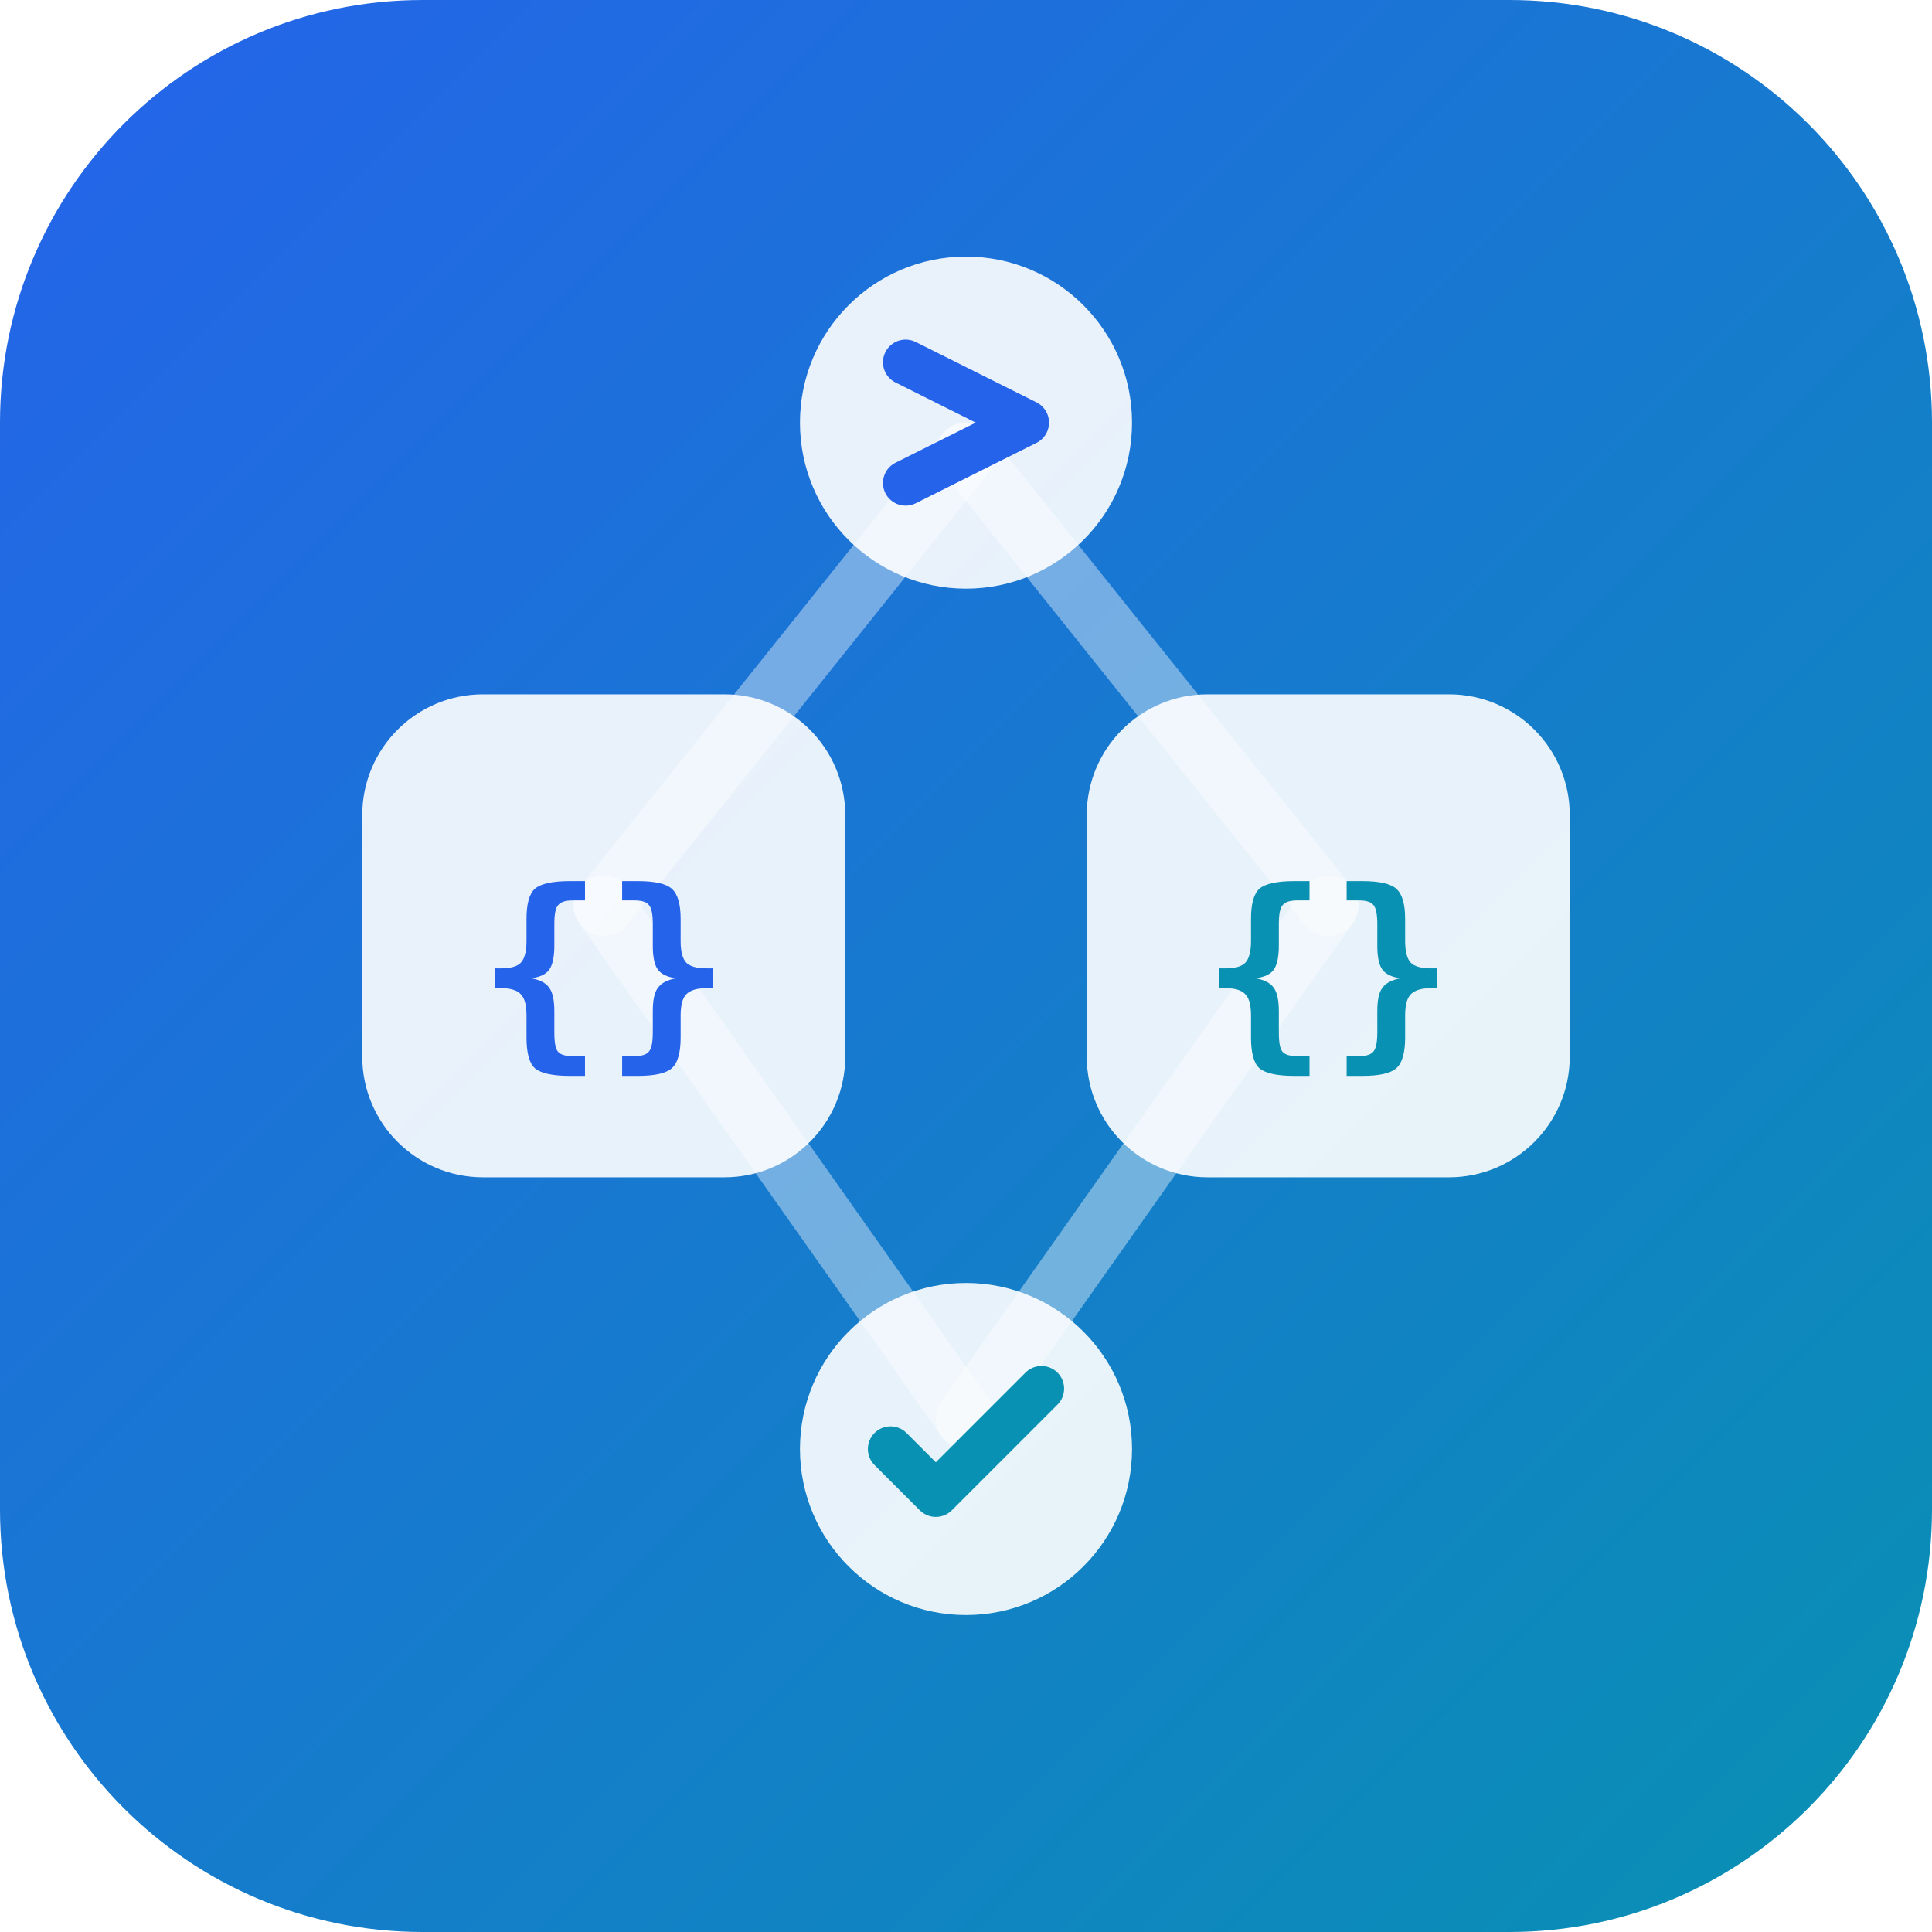
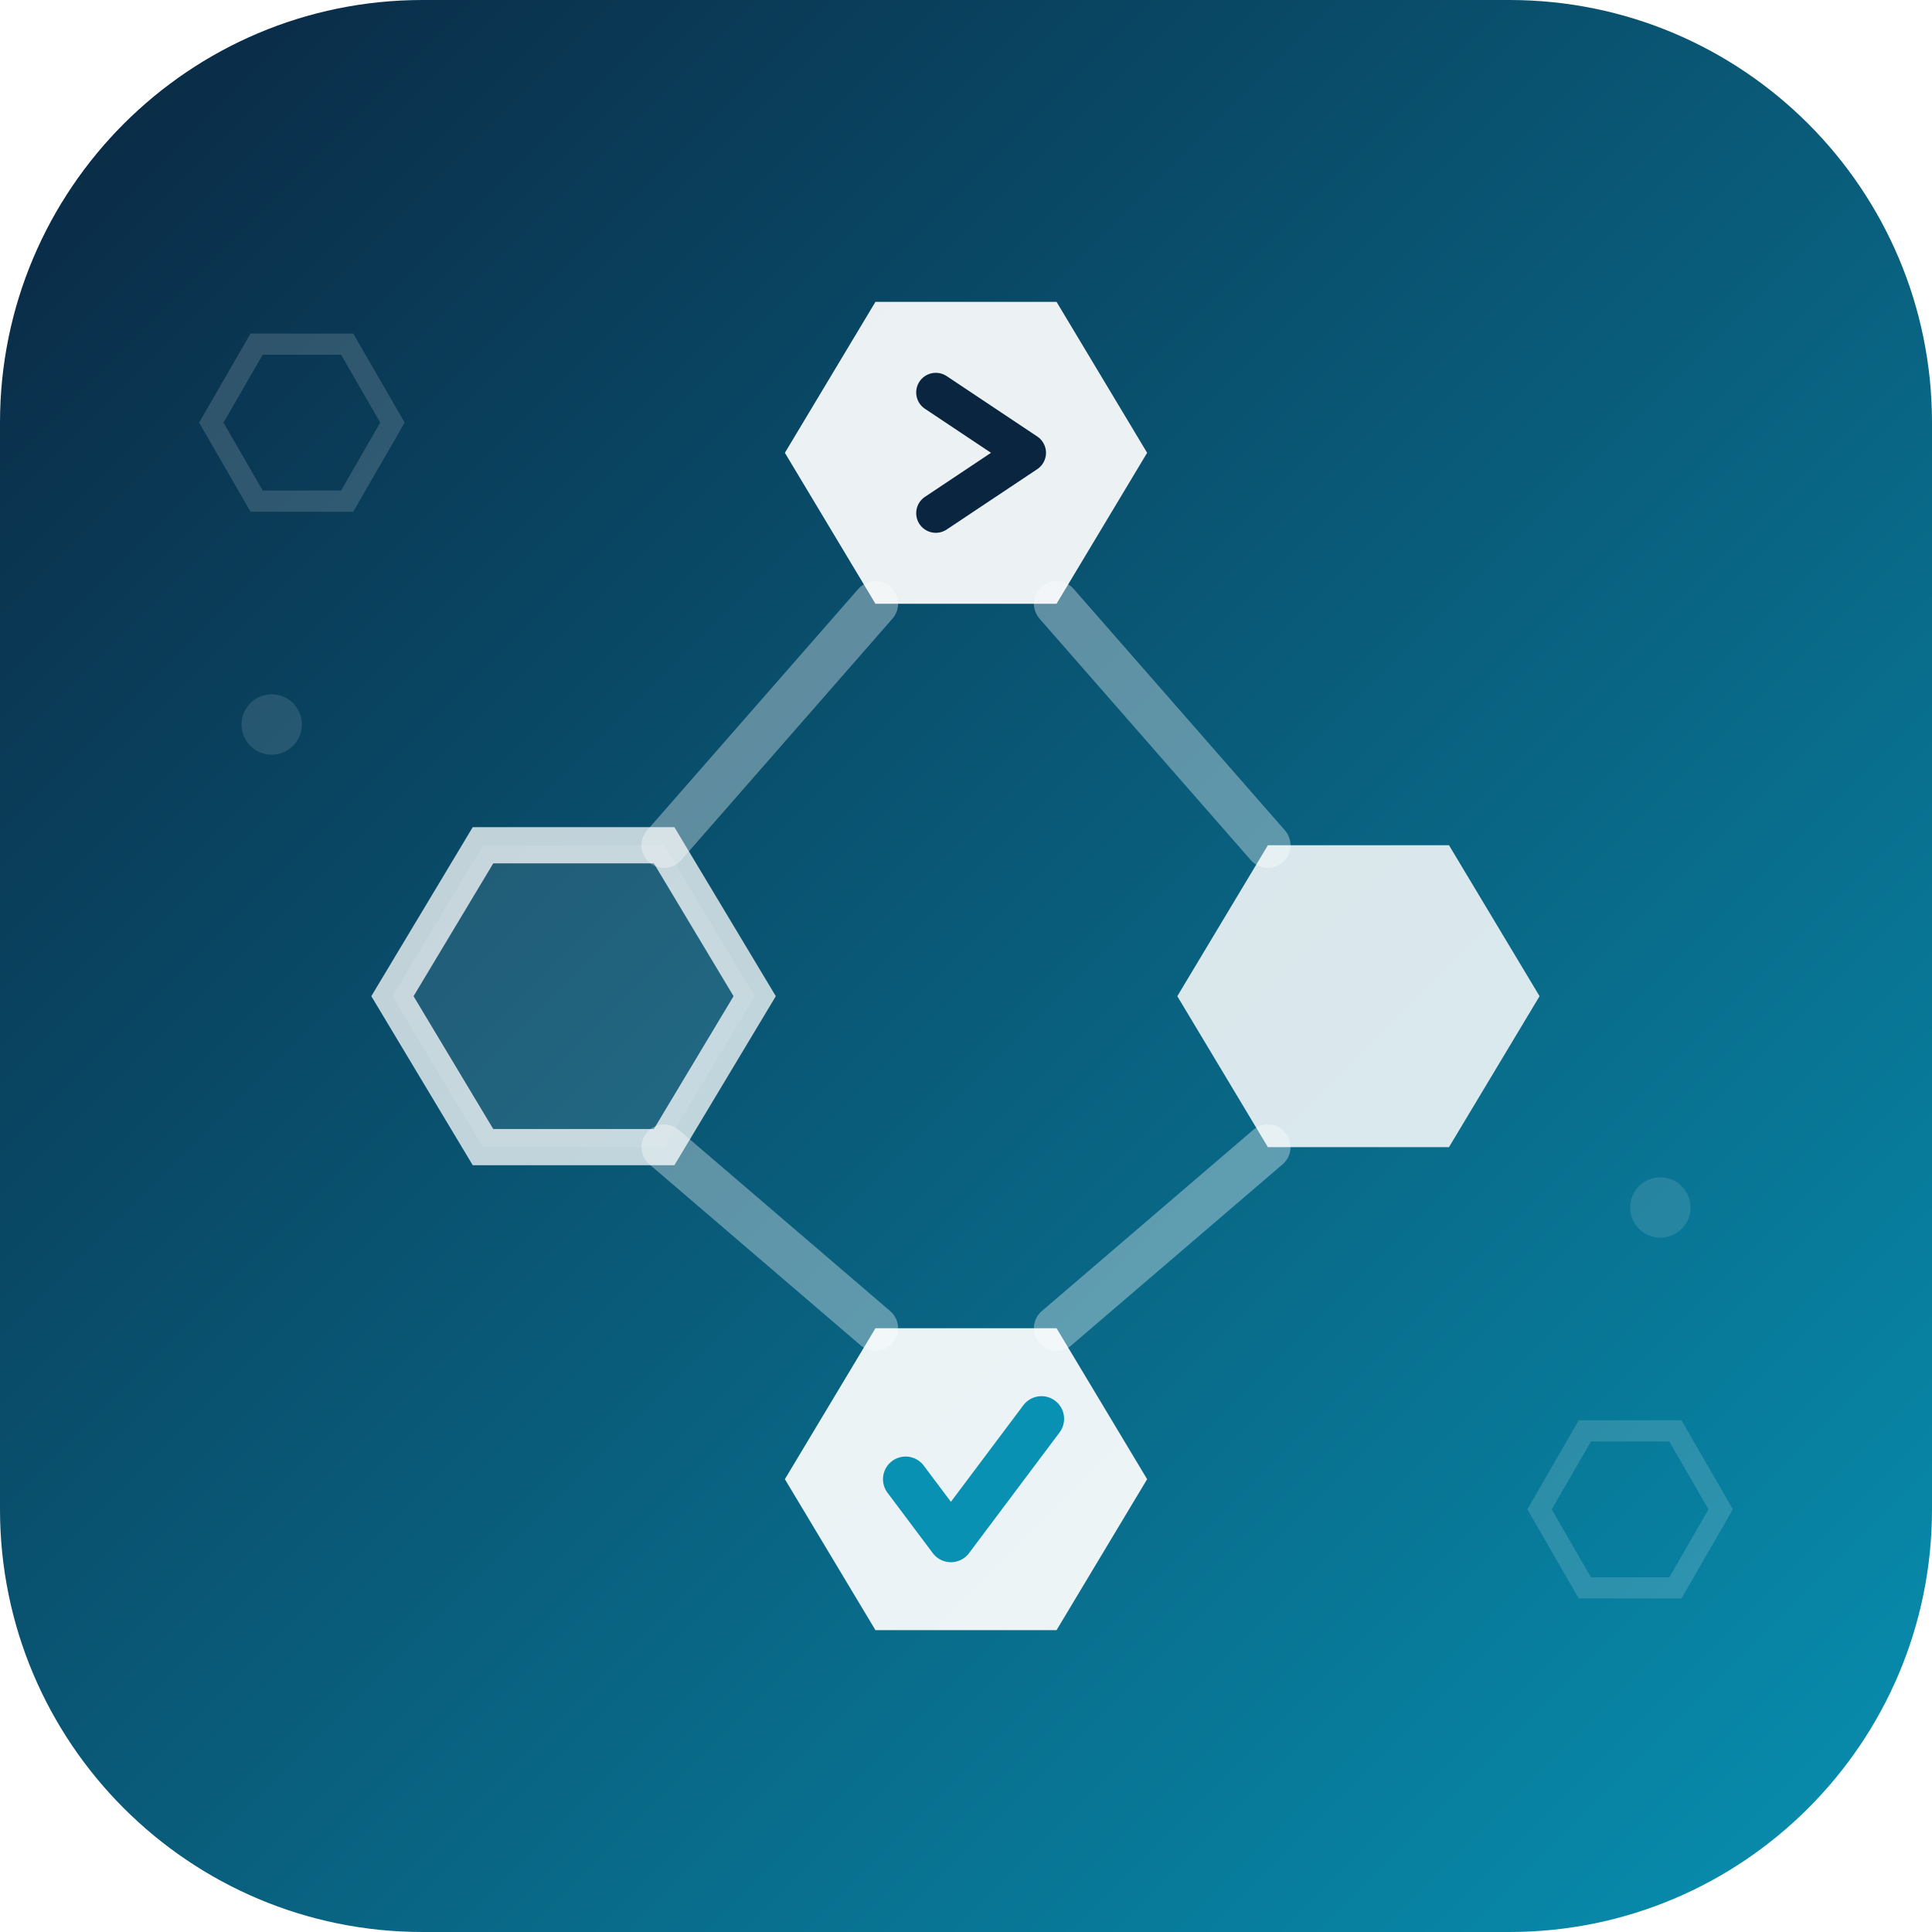
<svg xmlns="http://www.w3.org/2000/svg" viewBox="0 0 64 64" fill="none">
  <defs>
    <linearGradient id="bg" x1="0%" y1="0%" x2="100%" y2="100%">
-       <stop offset="0%" stop-color="#2563eb" />
+       <stop offset="0%" stop-color="#0a2540" />
      <stop offset="100%" stop-color="#0891b2" />
    </linearGradient>
  </defs>
  <rect width="64" height="64" rx="14" fill="url(#bg)" />
-   <line x1="32" y1="15" x2="20" y2="30" stroke="rgba(255,255,255,0.4)" stroke-width="2" stroke-linecap="round" />
-   <line x1="32" y1="15" x2="44" y2="30" stroke="rgba(255,255,255,0.4)" stroke-width="2" stroke-linecap="round" />
-   <line x1="20" y1="30" x2="32" y2="47" stroke="rgba(255,255,255,0.4)" stroke-width="2" stroke-linecap="round" />
-   <line x1="44" y1="30" x2="32" y2="47" stroke="rgba(255,255,255,0.4)" stroke-width="2" stroke-linecap="round" />
-   <circle cx="32" cy="14" r="5.5" fill="rgba(255,255,255,0.9)" />
-   <path d="M30 12 L34 14 L30 16" stroke="#2563eb" stroke-width="1.5" fill="none" stroke-linecap="round" stroke-linejoin="round" />
-   <rect x="12" y="23" width="16" height="16" rx="4" fill="rgba(255,255,255,0.9)" />
-   <text x="20" y="34.5" text-anchor="middle" fill="#2563eb" font-size="7" font-weight="700" font-family="monospace">{}</text>
-   <rect x="36" y="23" width="16" height="16" rx="4" fill="rgba(255,255,255,0.9)" />
-   <text x="44" y="34.5" text-anchor="middle" fill="#0891b2" font-size="7" font-weight="700" font-family="monospace">{}</text>
-   <circle cx="32" cy="48" r="5.5" fill="rgba(255,255,255,0.9)" />
-   <path d="M29.5 48 L31 49.5 L34.5 46" stroke="#0891b2" stroke-width="1.5" fill="none" stroke-linecap="round" stroke-linejoin="round" />
+   <line x1="29" y1="20" x2="22" y2="28" stroke="rgba(255,255,255,0.35)" stroke-width="1.5" stroke-linecap="round" />
+   <line x1="35" y1="20" x2="42" y2="28" stroke="rgba(255,255,255,0.35)" stroke-width="1.5" stroke-linecap="round" />
+   <line x1="22" y1="38" x2="29" y2="44" stroke="rgba(255,255,255,0.35)" stroke-width="1.5" stroke-linecap="round" />
+   <line x1="42" y1="38" x2="35" y2="44" stroke="rgba(255,255,255,0.35)" stroke-width="1.5" stroke-linecap="round" />
+   <path d="M13,14 L11.5,16.6 L8.5,16.6 L7,14 L8.5,11.4 L11.5,11.4 Z" fill="none" stroke="rgba(255,255,255,0.15)" stroke-width="0.7" />
+   <path d="M57,50 L55.5,52.6 L52.5,52.6 L51,50 L52.5,47.4 L55.5,47.4 Z" fill="none" stroke="rgba(255,255,255,0.15)" stroke-width="0.7" />
+   <circle cx="9" cy="24" r="1" fill="rgba(255,255,255,0.12)" />
+   <circle cx="55" cy="40" r="1" fill="rgba(255,255,255,0.12)" />
+   <path d="M38,15 L35,20 L29,20 L26,15 L29,10 L35,10 Z" fill="rgba(255,255,255,0.92)" />
+   <path d="M31,13 L34,15 L31,17" stroke="#0a2540" stroke-width="1.3" fill="none" stroke-linecap="round" stroke-linejoin="round" />
+   <path d="M25,33 L22,38 L16,38 L13,33 L16,28 L22,28 Z" fill="rgba(255,255,255,0.1)" stroke="rgba(255,255,255,0.75)" stroke-width="1.2" />
+   <path d="M51,33 L48,38 L42,38 L39,33 L42,28 L48,28 Z" fill="rgba(255,255,255,0.85)" />
+   <path d="M38,49 L35,54 L29,54 L26,49 L29,44 L35,44 Z" fill="rgba(255,255,255,0.92)" />
+   <path d="M30,49 L31.5,51 L34.5,47" stroke="#0891b2" stroke-width="1.5" fill="none" stroke-linecap="round" stroke-linejoin="round" />
</svg>
